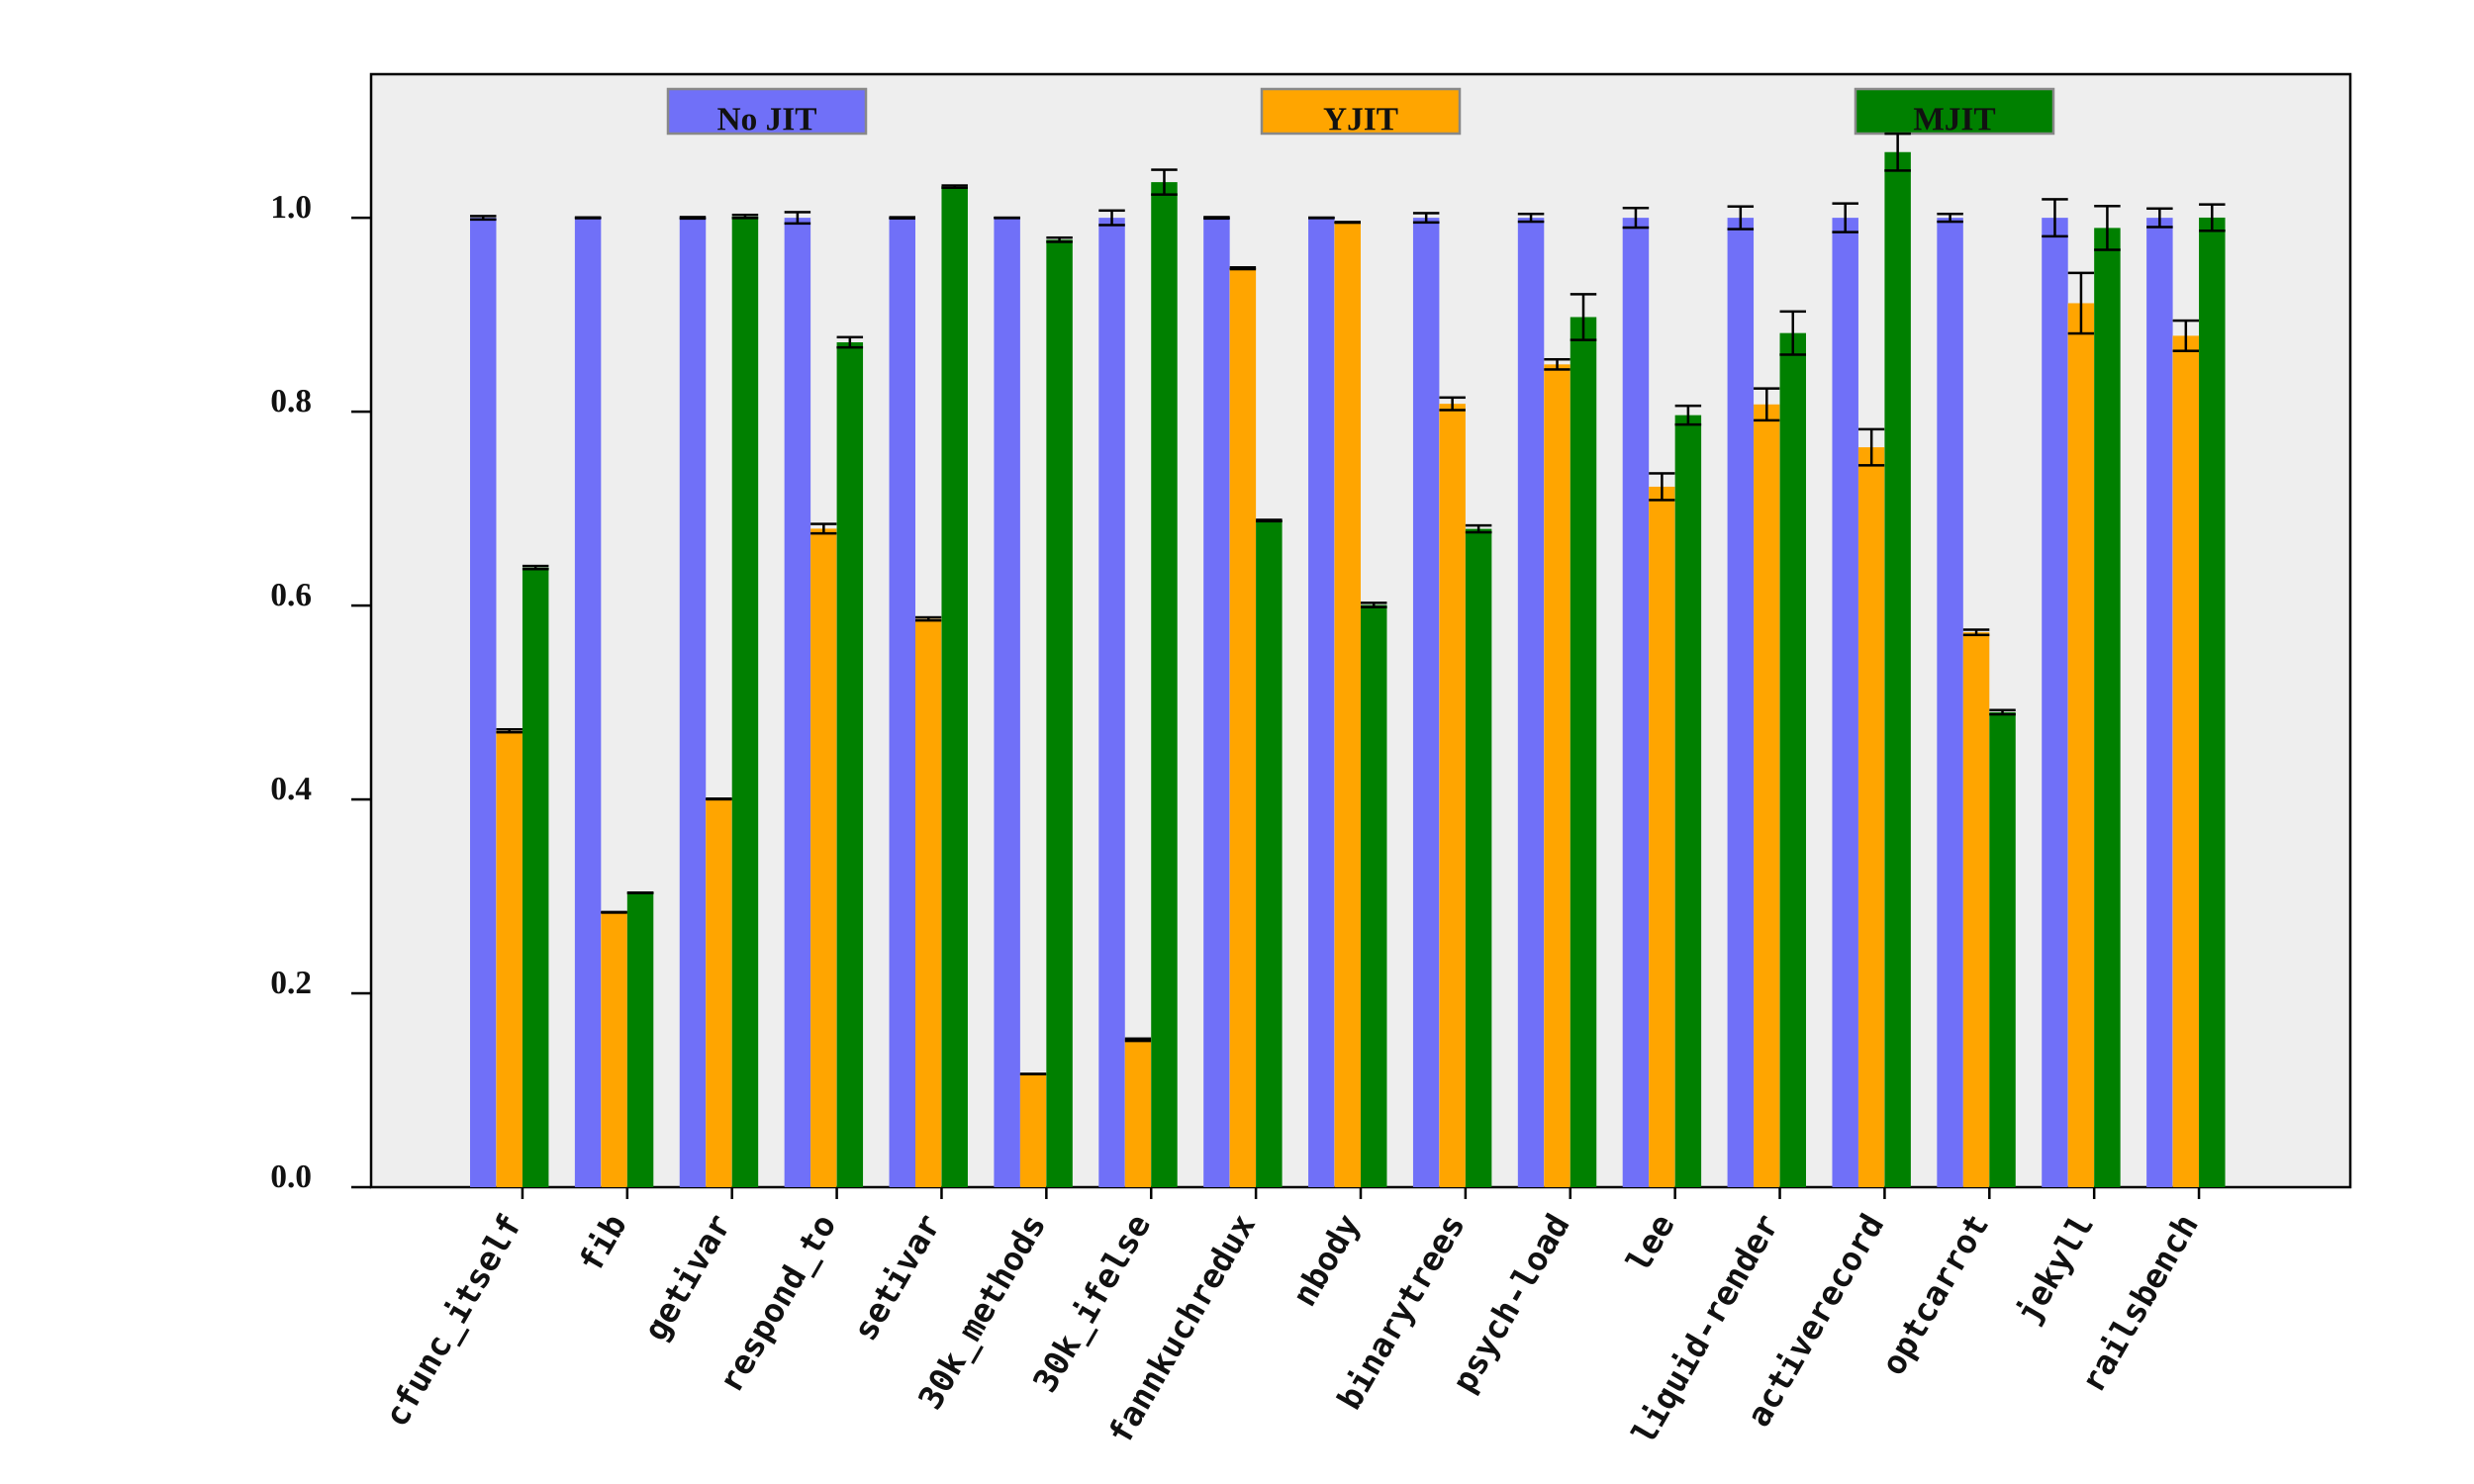
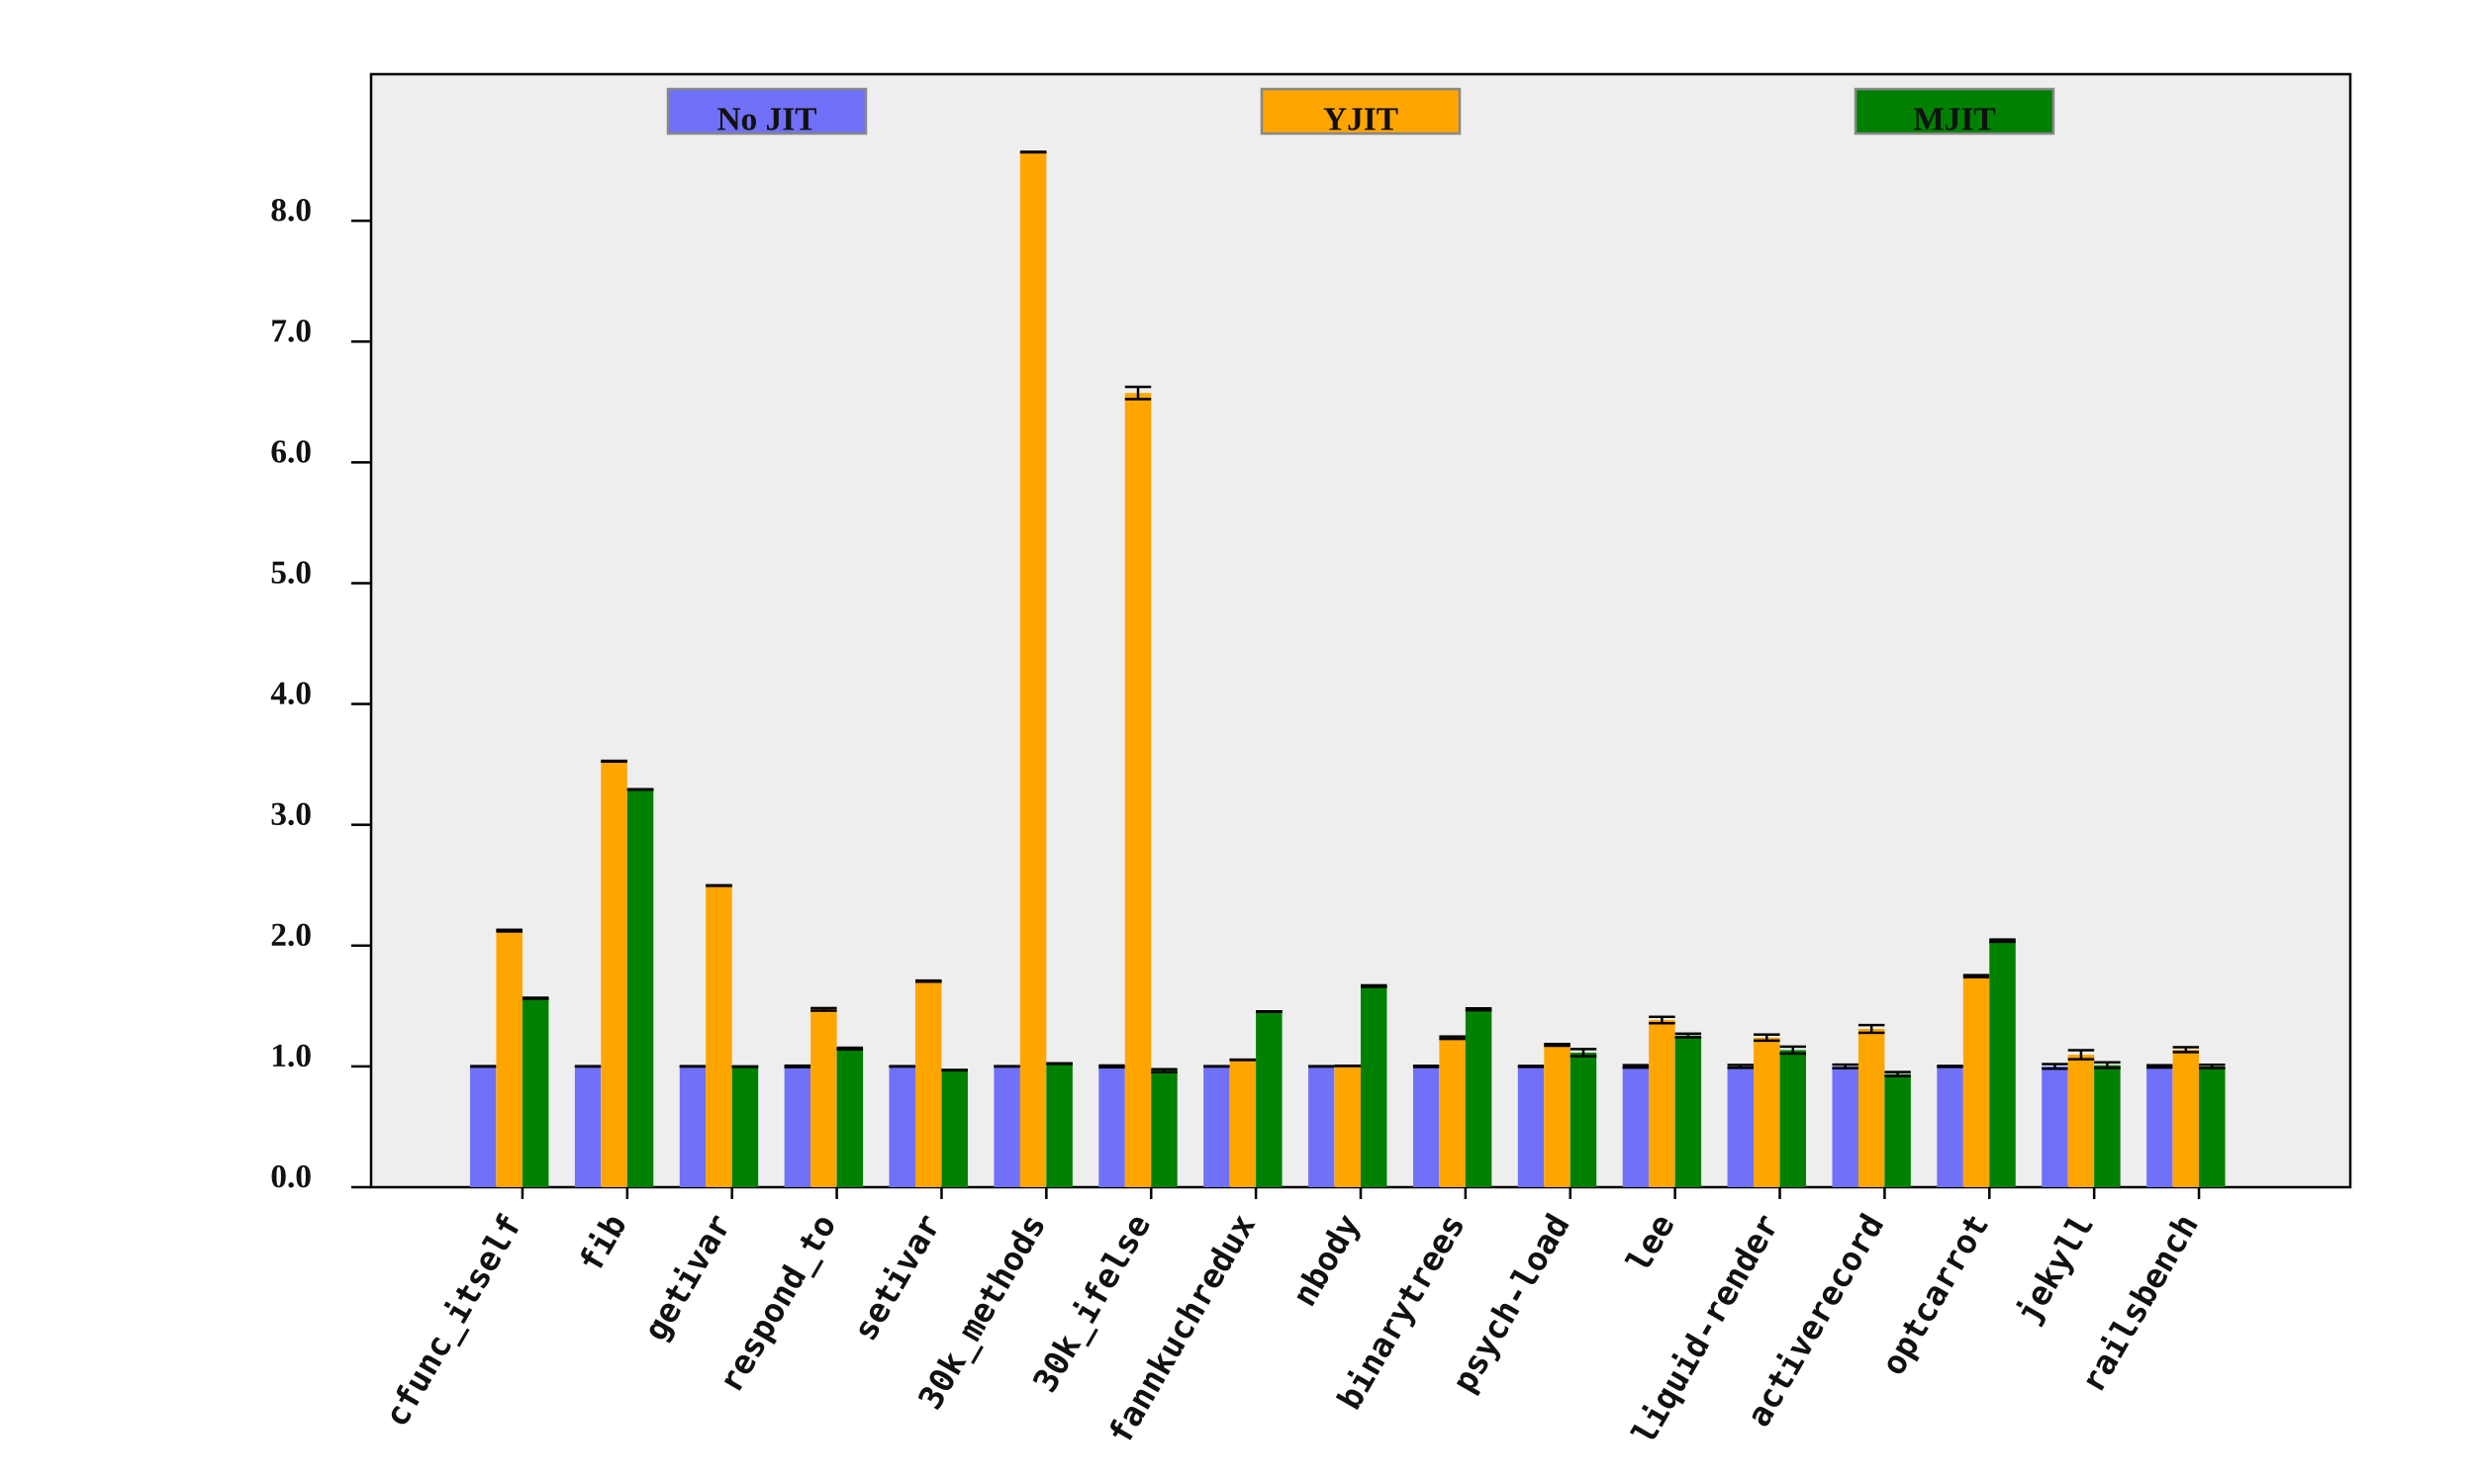
<svg xmlns="http://www.w3.org/2000/svg" viewBox="0 0 1000 600" width="100%" height="100%">
  <rect x="150.0" y="30.0" width="800" height="450.0" stroke="#000" fill="#EEE" />
  <line x1="142.0" y1="480.0" x2="150.0" y2="480.0" stroke="#000" />
  <text x="126.0" y="480.0" text-anchor="end" font-weight="bold" font-size="small" fill="#111">
0.0
</text>
-   <line x1="142.0" y1="401.611" x2="150.0" y2="401.611" stroke="#000" />
-   <text x="126.0" y="401.611" text-anchor="end" font-weight="bold" font-size="small" fill="#111">
- 0.2
- </text>
-   <line x1="142.0" y1="323.222" x2="150.0" y2="323.222" stroke="#000" />
-   <text x="126.0" y="323.222" text-anchor="end" font-weight="bold" font-size="small" fill="#111">
- 0.4
- </text>
-   <line x1="142.0" y1="244.833" x2="150.0" y2="244.833" stroke="#000" />
-   <text x="126.0" y="244.833" text-anchor="end" font-weight="bold" font-size="small" fill="#111">
- 0.6
- </text>
-   <line x1="142.0" y1="166.444" x2="150.0" y2="166.444" stroke="#000" />
-   <text x="126.0" y="166.444" text-anchor="end" font-weight="bold" font-size="small" fill="#111">
- 0.8
- </text>
-   <line x1="142.0" y1="88.055" x2="150.0" y2="88.055" stroke="#000" />
-   <text x="126.0" y="88.055" text-anchor="end" font-weight="bold" font-size="small" fill="#111">
+   <line x1="142.0" y1="431.158" x2="150.0" y2="431.158" stroke="#000" />
+   <text x="126.0" y="431.158" text-anchor="end" font-weight="bold" font-size="small" fill="#111">
1.0
+ </text>
+   <line x1="142.0" y1="382.316" x2="150.0" y2="382.316" stroke="#000" />
+   <text x="126.0" y="382.316" text-anchor="end" font-weight="bold" font-size="small" fill="#111">
+ 2.0
+ </text>
+   <line x1="142.0" y1="333.474" x2="150.0" y2="333.474" stroke="#000" />
+   <text x="126.0" y="333.474" text-anchor="end" font-weight="bold" font-size="small" fill="#111">
+ 3.0
+ </text>
+   <line x1="142.0" y1="284.632" x2="150.0" y2="284.632" stroke="#000" />
+   <text x="126.0" y="284.632" text-anchor="end" font-weight="bold" font-size="small" fill="#111">
+ 4.0
+ </text>
+   <line x1="142.0" y1="235.79" x2="150.0" y2="235.79" stroke="#000" />
+   <text x="126.0" y="235.79" text-anchor="end" font-weight="bold" font-size="small" fill="#111">
+ 5.0
+ </text>
+   <line x1="142.0" y1="186.948" x2="150.0" y2="186.948" stroke="#000" />
+   <text x="126.0" y="186.948" text-anchor="end" font-weight="bold" font-size="small" fill="#111">
+ 6.0
+ </text>
+   <line x1="142.0" y1="138.106" x2="150.0" y2="138.106" stroke="#000" />
+   <text x="126.0" y="138.106" text-anchor="end" font-weight="bold" font-size="small" fill="#111">
+ 7.0
+ </text>
+   <line x1="142.0" y1="89.264" x2="150.0" y2="89.264" stroke="#000" />
+   <text x="126.0" y="89.264" text-anchor="end" font-weight="bold" font-size="small" fill="#111">
+ 8.0
</text>
  <rect x="270.0" y="36" width="80.0" height="18.0" fill="#7070f8" stroke="#888" />
  <text x="310.0" y="52.5" font-size="small" text-anchor="middle" font-weight="bold" fill="#111">
No JIT
</text>
  <rect x="510.0" y="36" width="80.0" height="18.0" fill="orange" stroke="#888" />
  <text x="550.0" y="52.5" font-size="small" text-anchor="middle" font-weight="bold" fill="#111">
YJIT
</text>
  <rect x="750.0" y="36" width="80.0" height="18.0" fill="green" stroke="#888" />
  <text x="790.0" y="52.5" font-size="small" text-anchor="middle" font-weight="bold" fill="#111">
MJIT
</text>
-   <rect x="190.0" y="88.055" width="10.588" height="391.945" fill="#7070f8" />
-   <line x1="190.0" y1="87.365" x2="200.588" y2="87.365" stroke="#000" />
-   <line x1="190.0" y1="88.746" x2="200.588" y2="88.746" stroke="#000" />
-   <line x1="195.294" y1="87.365" x2="195.294" y2="88.746" stroke="#000" />
-   <rect x="200.588" y="295.482" width="10.588" height="184.518" fill="orange" />
-   <line x1="200.588" y1="294.892" x2="211.176" y2="294.892" stroke="#000" />
-   <line x1="200.588" y1="296.072" x2="211.176" y2="296.072" stroke="#000" />
-   <line x1="205.882" y1="294.892" x2="205.882" y2="296.072" stroke="#000" />
-   <rect x="211.176" y="229.459" width="10.588" height="250.541" fill="green" />
-   <line x1="211.176" y1="228.833" x2="221.765" y2="228.833" stroke="#000" />
-   <line x1="211.176" y1="230.085" x2="221.765" y2="230.085" stroke="#000" />
-   <line x1="216.471" y1="228.833" x2="216.471" y2="230.085" stroke="#000" />
+   <rect x="190.0" y="431.158" width="10.588" height="48.842" fill="#7070f8" />
+   <line x1="190.0" y1="431.072" x2="200.588" y2="431.072" stroke="#000" />
+   <line x1="190.0" y1="431.244" x2="200.588" y2="431.244" stroke="#000" />
+   <line x1="195.294" y1="431.072" x2="195.294" y2="431.244" stroke="#000" />
+   <rect x="200.588" y="376.252" width="10.588" height="103.748" fill="orange" />
+   <line x1="200.588" y1="375.92" x2="211.176" y2="375.92" stroke="#000" />
+   <line x1="200.588" y1="376.584" x2="211.176" y2="376.584" stroke="#000" />
+   <line x1="205.882" y1="375.92" x2="205.882" y2="376.584" stroke="#000" />
+   <rect x="211.176" y="403.592" width="10.588" height="76.408" fill="green" />
+   <line x1="211.176" y1="403.401" x2="221.765" y2="403.401" stroke="#000" />
+   <line x1="211.176" y1="403.783" x2="221.765" y2="403.783" stroke="#000" />
+   <line x1="216.471" y1="403.401" x2="216.471" y2="403.783" stroke="#000" />
  <line x1="211.176" y1="480.0" x2="211.176" y2="484.8" stroke="#000" />
  <text x="211.176" y="494.4" fill="#111" font-size="small" font-family="monospace" font-weight="bold" text-anchor="end" transform="rotate(-60, 211.1765, 494.4)">
cfunc_itself
</text>
-   <rect x="232.353" y="88.055" width="10.588" height="391.945" fill="#7070f8" />
-   <line x1="232.353" y1="87.913" x2="242.941" y2="87.913" stroke="#000" />
-   <line x1="232.353" y1="88.198" x2="242.941" y2="88.198" stroke="#000" />
-   <line x1="237.647" y1="87.913" x2="237.647" y2="88.198" stroke="#000" />
-   <rect x="242.941" y="368.854" width="10.588" height="111.146" fill="orange" />
-   <line x1="242.941" y1="368.757" x2="253.529" y2="368.757" stroke="#000" />
-   <line x1="242.941" y1="368.952" x2="253.529" y2="368.952" stroke="#000" />
-   <line x1="248.235" y1="368.757" x2="248.235" y2="368.952" stroke="#000" />
-   <rect x="253.529" y="360.958" width="10.588" height="119.042" fill="green" />
-   <line x1="253.529" y1="360.895" x2="264.118" y2="360.895" stroke="#000" />
-   <line x1="253.529" y1="361.021" x2="264.118" y2="361.021" stroke="#000" />
-   <line x1="258.824" y1="360.895" x2="258.824" y2="361.021" stroke="#000" />
+   <rect x="232.353" y="431.158" width="10.588" height="48.842" fill="#7070f8" />
+   <line x1="232.353" y1="431.14" x2="242.941" y2="431.14" stroke="#000" />
+   <line x1="232.353" y1="431.176" x2="242.941" y2="431.176" stroke="#000" />
+   <line x1="237.647" y1="431.14" x2="237.647" y2="431.176" stroke="#000" />
+   <rect x="242.941" y="307.763" width="10.588" height="172.237" fill="orange" />
+   <line x1="242.941" y1="307.612" x2="253.529" y2="307.612" stroke="#000" />
+   <line x1="242.941" y1="307.914" x2="253.529" y2="307.914" stroke="#000" />
+   <line x1="248.235" y1="307.612" x2="248.235" y2="307.914" stroke="#000" />
+   <rect x="253.529" y="319.188" width="10.588" height="160.812" fill="green" />
+   <line x1="253.529" y1="319.104" x2="264.118" y2="319.104" stroke="#000" />
+   <line x1="253.529" y1="319.273" x2="264.118" y2="319.273" stroke="#000" />
+   <line x1="258.824" y1="319.104" x2="258.824" y2="319.273" stroke="#000" />
  <line x1="253.529" y1="480.0" x2="253.529" y2="484.8" stroke="#000" />
  <text x="253.529" y="494.4" fill="#111" font-size="small" font-family="monospace" font-weight="bold" text-anchor="end" transform="rotate(-60, 253.5294, 494.4)">
fib
</text>
-   <rect x="274.706" y="88.055" width="10.588" height="391.945" fill="#7070f8" />
-   <line x1="274.706" y1="87.77" x2="285.294" y2="87.77" stroke="#000" />
-   <line x1="274.706" y1="88.34" x2="285.294" y2="88.34" stroke="#000" />
-   <line x1="280.0" y1="87.77" x2="280.0" y2="88.34" stroke="#000" />
-   <rect x="285.294" y="323.038" width="10.588" height="156.962" fill="orange" />
-   <line x1="285.294" y1="322.907" x2="295.882" y2="322.907" stroke="#000" />
-   <line x1="285.294" y1="323.169" x2="295.882" y2="323.169" stroke="#000" />
-   <line x1="290.588" y1="322.907" x2="290.588" y2="323.169" stroke="#000" />
-   <rect x="295.882" y="87.513" width="10.588" height="392.487" fill="green" />
-   <line x1="295.882" y1="86.89" x2="306.471" y2="86.89" stroke="#000" />
-   <line x1="295.882" y1="88.135" x2="306.471" y2="88.135" stroke="#000" />
-   <line x1="301.176" y1="86.89" x2="301.176" y2="88.135" stroke="#000" />
+   <rect x="274.706" y="431.158" width="10.588" height="48.842" fill="#7070f8" />
+   <line x1="274.706" y1="431.122" x2="285.294" y2="431.122" stroke="#000" />
+   <line x1="274.706" y1="431.194" x2="285.294" y2="431.194" stroke="#000" />
+   <line x1="280.0" y1="431.122" x2="280.0" y2="431.194" stroke="#000" />
+   <rect x="285.294" y="358.038" width="10.588" height="121.962" fill="orange" />
+   <line x1="285.294" y1="357.937" x2="295.882" y2="357.937" stroke="#000" />
+   <line x1="285.294" y1="358.14" x2="295.882" y2="358.14" stroke="#000" />
+   <line x1="290.588" y1="357.937" x2="290.588" y2="358.14" stroke="#000" />
+   <rect x="295.882" y="431.226" width="10.588" height="48.774" fill="green" />
+   <line x1="295.882" y1="431.148" x2="306.471" y2="431.148" stroke="#000" />
+   <line x1="295.882" y1="431.303" x2="306.471" y2="431.303" stroke="#000" />
+   <line x1="301.176" y1="431.148" x2="301.176" y2="431.303" stroke="#000" />
  <line x1="295.882" y1="480.0" x2="295.882" y2="484.8" stroke="#000" />
  <text x="295.882" y="494.4" fill="#111" font-size="small" font-family="monospace" font-weight="bold" text-anchor="end" transform="rotate(-60, 295.8824, 494.4)">
getivar
</text>
-   <rect x="317.059" y="88.055" width="10.588" height="391.945" fill="#7070f8" />
-   <line x1="317.059" y1="85.772" x2="327.647" y2="85.772" stroke="#000" />
-   <line x1="317.059" y1="90.339" x2="327.647" y2="90.339" stroke="#000" />
-   <line x1="322.353" y1="85.772" x2="322.353" y2="90.339" stroke="#000" />
-   <rect x="327.647" y="213.745" width="10.588" height="266.255" fill="orange" />
-   <line x1="327.647" y1="211.83" x2="338.235" y2="211.83" stroke="#000" />
-   <line x1="327.647" y1="215.66" x2="338.235" y2="215.66" stroke="#000" />
-   <line x1="332.941" y1="211.83" x2="332.941" y2="215.66" stroke="#000" />
-   <rect x="338.235" y="138.397" width="10.588" height="341.603" fill="green" />
-   <line x1="338.235" y1="136.325" x2="348.824" y2="136.325" stroke="#000" />
-   <line x1="338.235" y1="140.469" x2="348.824" y2="140.469" stroke="#000" />
-   <line x1="343.529" y1="136.325" x2="343.529" y2="140.469" stroke="#000" />
+   <rect x="317.059" y="431.158" width="10.588" height="48.842" fill="#7070f8" />
+   <line x1="317.059" y1="430.873" x2="327.647" y2="430.873" stroke="#000" />
+   <line x1="317.059" y1="431.443" x2="327.647" y2="431.443" stroke="#000" />
+   <line x1="322.353" y1="430.873" x2="322.353" y2="431.443" stroke="#000" />
+   <rect x="327.647" y="408.101" width="10.588" height="71.899" fill="orange" />
+   <line x1="327.647" y1="407.584" x2="338.235" y2="407.584" stroke="#000" />
+   <line x1="327.647" y1="408.619" x2="338.235" y2="408.619" stroke="#000" />
+   <line x1="332.941" y1="407.584" x2="332.941" y2="408.619" stroke="#000" />
+   <rect x="338.235" y="423.96" width="10.588" height="56.04" fill="green" />
+   <line x1="338.235" y1="423.62" x2="348.824" y2="423.62" stroke="#000" />
+   <line x1="338.235" y1="424.3" x2="348.824" y2="424.3" stroke="#000" />
+   <line x1="343.529" y1="423.62" x2="343.529" y2="424.3" stroke="#000" />
  <line x1="338.235" y1="480.0" x2="338.235" y2="484.8" stroke="#000" />
  <text x="338.235" y="494.4" fill="#111" font-size="small" font-family="monospace" font-weight="bold" text-anchor="end" transform="rotate(-60, 338.2353, 494.4)">
respond_to
</text>
-   <rect x="359.412" y="88.055" width="10.588" height="391.945" fill="#7070f8" />
-   <line x1="359.412" y1="87.837" x2="370" y2="87.837" stroke="#000" />
-   <line x1="359.412" y1="88.273" x2="370" y2="88.273" stroke="#000" />
-   <line x1="364.706" y1="87.837" x2="364.706" y2="88.273" stroke="#000" />
-   <rect x="370" y="250.232" width="10.588" height="229.768" fill="orange" />
-   <line x1="370" y1="249.612" x2="380.588" y2="249.612" stroke="#000" />
-   <line x1="370" y1="250.852" x2="380.588" y2="250.852" stroke="#000" />
-   <line x1="375.294" y1="249.612" x2="375.294" y2="250.852" stroke="#000" />
-   <rect x="380.588" y="75.451" width="10.588" height="404.549" fill="green" />
-   <line x1="380.588" y1="75.014" x2="391.176" y2="75.014" stroke="#000" />
-   <line x1="380.588" y1="75.888" x2="391.176" y2="75.888" stroke="#000" />
-   <line x1="385.882" y1="75.014" x2="385.882" y2="75.888" stroke="#000" />
+   <rect x="359.412" y="431.158" width="10.588" height="48.842" fill="#7070f8" />
+   <line x1="359.412" y1="431.131" x2="370" y2="431.131" stroke="#000" />
+   <line x1="359.412" y1="431.185" x2="370" y2="431.185" stroke="#000" />
+   <line x1="364.706" y1="431.131" x2="364.706" y2="431.185" stroke="#000" />
+   <rect x="370" y="396.684" width="10.588" height="83.316" fill="orange" />
+   <line x1="370" y1="396.459" x2="380.588" y2="396.459" stroke="#000" />
+   <line x1="370" y1="396.909" x2="380.588" y2="396.909" stroke="#000" />
+   <line x1="375.294" y1="396.459" x2="375.294" y2="396.909" stroke="#000" />
+   <rect x="380.588" y="432.68" width="10.588" height="47.32" fill="green" />
+   <line x1="380.588" y1="432.629" x2="391.176" y2="432.629" stroke="#000" />
+   <line x1="380.588" y1="432.731" x2="391.176" y2="432.731" stroke="#000" />
+   <line x1="385.882" y1="432.629" x2="385.882" y2="432.731" stroke="#000" />
  <line x1="380.588" y1="480.0" x2="380.588" y2="484.8" stroke="#000" />
  <text x="380.588" y="494.4" fill="#111" font-size="small" font-family="monospace" font-weight="bold" text-anchor="end" transform="rotate(-60, 380.5882, 494.4)">
setivar
</text>
-   <rect x="401.765" y="88.055" width="10.588" height="391.945" fill="#7070f8" />
-   <line x1="401.765" y1="88.031" x2="412.353" y2="88.031" stroke="#000" />
-   <line x1="401.765" y1="88.079" x2="412.353" y2="88.079" stroke="#000" />
-   <line x1="407.059" y1="88.031" x2="407.059" y2="88.079" stroke="#000" />
-   <rect x="412.353" y="434.257" width="10.588" height="45.743" fill="orange" />
-   <line x1="412.353" y1="434.248" x2="422.941" y2="434.248" stroke="#000" />
-   <line x1="412.353" y1="434.267" x2="422.941" y2="434.267" stroke="#000" />
-   <line x1="417.647" y1="434.248" x2="417.647" y2="434.267" stroke="#000" />
-   <rect x="422.941" y="96.93" width="10.588" height="383.07" fill="green" />
-   <line x1="422.941" y1="96.083" x2="433.529" y2="96.083" stroke="#000" />
-   <line x1="422.941" y1="97.777" x2="433.529" y2="97.777" stroke="#000" />
-   <line x1="428.235" y1="96.083" x2="428.235" y2="97.777" stroke="#000" />
+   <rect x="401.765" y="431.158" width="10.588" height="48.842" fill="#7070f8" />
+   <line x1="401.765" y1="431.155" x2="412.353" y2="431.155" stroke="#000" />
+   <line x1="401.765" y1="431.161" x2="412.353" y2="431.161" stroke="#000" />
+   <line x1="407.059" y1="431.155" x2="407.059" y2="431.161" stroke="#000" />
+   <rect x="412.353" y="61.5" width="10.588" height="418.5" fill="orange" />
+   <line x1="412.353" y1="61.413" x2="422.941" y2="61.413" stroke="#000" />
+   <line x1="412.353" y1="61.587" x2="422.941" y2="61.587" stroke="#000" />
+   <line x1="417.647" y1="61.413" x2="417.647" y2="61.587" stroke="#000" />
+   <rect x="422.941" y="430.026" width="10.588" height="49.974" fill="green" />
+   <line x1="422.941" y1="429.916" x2="433.529" y2="429.916" stroke="#000" />
+   <line x1="422.941" y1="430.137" x2="433.529" y2="430.137" stroke="#000" />
+   <line x1="428.235" y1="429.916" x2="428.235" y2="430.137" stroke="#000" />
  <line x1="422.941" y1="480.0" x2="422.941" y2="484.8" stroke="#000" />
  <text x="422.941" y="494.4" fill="#111" font-size="small" font-family="monospace" font-weight="bold" text-anchor="end" transform="rotate(-60, 422.9412, 494.4)">
30k_methods
</text>
-   <rect x="444.118" y="88.055" width="10.588" height="391.945" fill="#7070f8" />
-   <line x1="444.118" y1="85.118" x2="454.706" y2="85.118" stroke="#000" />
-   <line x1="444.118" y1="90.993" x2="454.706" y2="90.993" stroke="#000" />
-   <line x1="449.412" y1="85.118" x2="449.412" y2="90.993" stroke="#000" />
-   <rect x="454.706" y="420.382" width="10.588" height="59.618" fill="orange" />
-   <line x1="454.706" y1="419.922" x2="465.294" y2="419.922" stroke="#000" />
-   <line x1="454.706" y1="420.842" x2="465.294" y2="420.842" stroke="#000" />
-   <line x1="460" y1="419.922" x2="460" y2="420.842" stroke="#000" />
-   <rect x="465.294" y="73.645" width="10.588" height="406.355" fill="green" />
-   <line x1="465.294" y1="68.631" x2="475.882" y2="68.631" stroke="#000" />
-   <line x1="465.294" y1="78.66" x2="475.882" y2="78.66" stroke="#000" />
-   <line x1="470.588" y1="68.631" x2="470.588" y2="78.66" stroke="#000" />
+   <rect x="444.118" y="431.158" width="10.588" height="48.842" fill="#7070f8" />
+   <line x1="444.118" y1="430.792" x2="454.706" y2="430.792" stroke="#000" />
+   <line x1="444.118" y1="431.524" x2="454.706" y2="431.524" stroke="#000" />
+   <line x1="449.412" y1="430.792" x2="449.412" y2="431.524" stroke="#000" />
+   <rect x="454.706" y="158.899" width="10.588" height="321.101" fill="orange" />
+   <line x1="454.706" y1="156.423" x2="465.294" y2="156.423" stroke="#000" />
+   <line x1="454.706" y1="161.375" x2="465.294" y2="161.375" stroke="#000" />
+   <line x1="460" y1="156.423" x2="460" y2="161.375" stroke="#000" />
+   <rect x="465.294" y="432.89" width="10.588" height="47.11" fill="green" />
+   <line x1="465.294" y1="432.309" x2="475.882" y2="432.309" stroke="#000" />
+   <line x1="465.294" y1="433.471" x2="475.882" y2="433.471" stroke="#000" />
+   <line x1="470.588" y1="432.309" x2="470.588" y2="433.471" stroke="#000" />
  <line x1="465.294" y1="480.0" x2="465.294" y2="484.8" stroke="#000" />
  <text x="465.294" y="494.4" fill="#111" font-size="small" font-family="monospace" font-weight="bold" text-anchor="end" transform="rotate(-60, 465.2941, 494.4)">
30k_ifelse
</text>
-   <rect x="486.471" y="88.055" width="10.588" height="391.945" fill="#7070f8" />
-   <line x1="486.471" y1="87.785" x2="497.059" y2="87.785" stroke="#000" />
-   <line x1="486.471" y1="88.325" x2="497.059" y2="88.325" stroke="#000" />
-   <line x1="491.765" y1="87.785" x2="491.765" y2="88.325" stroke="#000" />
-   <rect x="497.059" y="108.468" width="10.588" height="371.532" fill="orange" />
-   <line x1="497.059" y1="108.118" x2="507.647" y2="108.118" stroke="#000" />
-   <line x1="497.059" y1="108.817" x2="507.647" y2="108.817" stroke="#000" />
-   <line x1="502.353" y1="108.118" x2="502.353" y2="108.817" stroke="#000" />
-   <rect x="507.647" y="210.455" width="10.588" height="269.545" fill="green" />
-   <line x1="507.647" y1="210.18" x2="518.235" y2="210.18" stroke="#000" />
-   <line x1="507.647" y1="210.73" x2="518.235" y2="210.73" stroke="#000" />
-   <line x1="512.941" y1="210.18" x2="512.941" y2="210.73" stroke="#000" />
+   <rect x="486.471" y="431.158" width="10.588" height="48.842" fill="#7070f8" />
+   <line x1="486.471" y1="431.124" x2="497.059" y2="431.124" stroke="#000" />
+   <line x1="486.471" y1="431.192" x2="497.059" y2="431.192" stroke="#000" />
+   <line x1="491.765" y1="431.124" x2="491.765" y2="431.192" stroke="#000" />
+   <rect x="497.059" y="428.475" width="10.588" height="51.525" fill="orange" />
+   <line x1="497.059" y1="428.426" x2="507.647" y2="428.426" stroke="#000" />
+   <line x1="497.059" y1="428.523" x2="507.647" y2="428.523" stroke="#000" />
+   <line x1="502.353" y1="428.426" x2="502.353" y2="428.523" stroke="#000" />
+   <rect x="507.647" y="408.979" width="10.588" height="71.021" fill="green" />
+   <line x1="507.647" y1="408.906" x2="518.235" y2="408.906" stroke="#000" />
+   <line x1="507.647" y1="409.052" x2="518.235" y2="409.052" stroke="#000" />
+   <line x1="512.941" y1="408.906" x2="512.941" y2="409.052" stroke="#000" />
  <line x1="507.647" y1="480.0" x2="507.647" y2="484.8" stroke="#000" />
  <text x="507.647" y="494.4" fill="#111" font-size="small" font-family="monospace" font-weight="bold" text-anchor="end" transform="rotate(-60, 507.6471, 494.4)">
fannkuchredux
</text>
-   <rect x="528.824" y="88.055" width="10.588" height="391.945" fill="#7070f8" />
-   <line x1="528.824" y1="87.987" x2="539.412" y2="87.987" stroke="#000" />
-   <line x1="528.824" y1="88.124" x2="539.412" y2="88.124" stroke="#000" />
-   <line x1="534.118" y1="87.987" x2="534.118" y2="88.124" stroke="#000" />
-   <rect x="539.412" y="89.897" width="10.588" height="390.103" fill="orange" />
-   <line x1="539.412" y1="89.769" x2="550.0" y2="89.769" stroke="#000" />
-   <line x1="539.412" y1="90.026" x2="550.0" y2="90.026" stroke="#000" />
-   <line x1="544.706" y1="89.769" x2="544.706" y2="90.026" stroke="#000" />
-   <rect x="550" y="244.593" width="10.588" height="235.407" fill="green" />
-   <line x1="550" y1="243.737" x2="560.588" y2="243.737" stroke="#000" />
-   <line x1="550" y1="245.449" x2="560.588" y2="245.449" stroke="#000" />
-   <line x1="555.294" y1="243.737" x2="555.294" y2="245.449" stroke="#000" />
+   <rect x="528.824" y="431.158" width="10.588" height="48.842" fill="#7070f8" />
+   <line x1="528.824" y1="431.149" x2="539.412" y2="431.149" stroke="#000" />
+   <line x1="528.824" y1="431.167" x2="539.412" y2="431.167" stroke="#000" />
+   <line x1="534.118" y1="431.149" x2="534.118" y2="431.167" stroke="#000" />
+   <rect x="539.412" y="430.927" width="10.588" height="49.073" fill="orange" />
+   <line x1="539.412" y1="430.911" x2="550.0" y2="430.911" stroke="#000" />
+   <line x1="539.412" y1="430.944" x2="550.0" y2="430.944" stroke="#000" />
+   <line x1="544.706" y1="430.911" x2="544.706" y2="430.944" stroke="#000" />
+   <rect x="550" y="398.68" width="10.588" height="81.32" fill="green" />
+   <line x1="550" y1="398.384" x2="560.588" y2="398.384" stroke="#000" />
+   <line x1="550" y1="398.975" x2="560.588" y2="398.975" stroke="#000" />
+   <line x1="555.294" y1="398.384" x2="555.294" y2="398.975" stroke="#000" />
  <line x1="550" y1="480.0" x2="550" y2="484.8" stroke="#000" />
  <text x="550" y="494.4" fill="#111" font-size="small" font-family="monospace" font-weight="bold" text-anchor="end" transform="rotate(-60, 550, 494.4)">
nbody
</text>
-   <rect x="571.176" y="88.055" width="10.588" height="391.945" fill="#7070f8" />
-   <line x1="571.176" y1="86.174" x2="581.765" y2="86.174" stroke="#000" />
-   <line x1="571.176" y1="89.936" x2="581.765" y2="89.936" stroke="#000" />
-   <line x1="576.471" y1="86.174" x2="576.471" y2="89.936" stroke="#000" />
-   <rect x="581.765" y="163.26" width="10.588" height="316.74" fill="orange" />
-   <line x1="581.765" y1="160.722" x2="592.353" y2="160.722" stroke="#000" />
-   <line x1="581.765" y1="165.798" x2="592.353" y2="165.798" stroke="#000" />
-   <line x1="587.059" y1="160.722" x2="587.059" y2="165.798" stroke="#000" />
-   <rect x="592.353" y="213.831" width="10.588" height="266.169" fill="green" />
-   <line x1="592.353" y1="212.442" x2="602.941" y2="212.442" stroke="#000" />
-   <line x1="592.353" y1="215.219" x2="602.941" y2="215.219" stroke="#000" />
-   <line x1="597.647" y1="212.442" x2="597.647" y2="215.219" stroke="#000" />
+   <rect x="571.176" y="431.158" width="10.588" height="48.842" fill="#7070f8" />
+   <line x1="571.176" y1="430.924" x2="581.765" y2="430.924" stroke="#000" />
+   <line x1="571.176" y1="431.392" x2="581.765" y2="431.392" stroke="#000" />
+   <line x1="576.471" y1="430.924" x2="576.471" y2="431.392" stroke="#000" />
+   <rect x="581.765" y="419.561" width="10.588" height="60.439" fill="orange" />
+   <line x1="581.765" y1="419.077" x2="592.353" y2="419.077" stroke="#000" />
+   <line x1="581.765" y1="420.045" x2="592.353" y2="420.045" stroke="#000" />
+   <line x1="587.059" y1="419.077" x2="587.059" y2="420.045" stroke="#000" />
+   <rect x="592.353" y="408.078" width="10.588" height="71.922" fill="green" />
+   <line x1="592.353" y1="407.703" x2="602.941" y2="407.703" stroke="#000" />
+   <line x1="592.353" y1="408.453" x2="602.941" y2="408.453" stroke="#000" />
+   <line x1="597.647" y1="407.703" x2="597.647" y2="408.453" stroke="#000" />
  <line x1="592.353" y1="480.0" x2="592.353" y2="484.8" stroke="#000" />
  <text x="592.353" y="494.4" fill="#111" font-size="small" font-family="monospace" font-weight="bold" text-anchor="end" transform="rotate(-60, 592.3529, 494.4)">
binarytrees
</text>
-   <rect x="613.529" y="88.055" width="10.588" height="391.945" fill="#7070f8" />
-   <line x1="613.529" y1="86.485" x2="624.118" y2="86.485" stroke="#000" />
-   <line x1="613.529" y1="89.625" x2="624.118" y2="89.625" stroke="#000" />
-   <line x1="618.824" y1="86.485" x2="618.824" y2="89.625" stroke="#000" />
-   <rect x="624.118" y="147.334" width="10.588" height="332.666" fill="orange" />
-   <line x1="624.118" y1="145.29" x2="634.706" y2="145.29" stroke="#000" />
-   <line x1="624.118" y1="149.377" x2="634.706" y2="149.377" stroke="#000" />
-   <line x1="629.412" y1="145.29" x2="629.412" y2="149.377" stroke="#000" />
-   <rect x="634.706" y="128.201" width="10.588" height="351.799" fill="green" />
-   <line x1="634.706" y1="118.954" x2="645.294" y2="118.954" stroke="#000" />
-   <line x1="634.706" y1="137.447" x2="645.294" y2="137.447" stroke="#000" />
-   <line x1="640" y1="118.954" x2="640" y2="137.447" stroke="#000" />
+   <rect x="613.529" y="431.158" width="10.588" height="48.842" fill="#7070f8" />
+   <line x1="613.529" y1="430.962" x2="624.118" y2="430.962" stroke="#000" />
+   <line x1="613.529" y1="431.354" x2="624.118" y2="431.354" stroke="#000" />
+   <line x1="618.824" y1="430.962" x2="618.824" y2="431.354" stroke="#000" />
+   <rect x="624.118" y="422.455" width="10.588" height="57.545" fill="orange" />
+   <line x1="624.118" y1="422.101" x2="634.706" y2="422.101" stroke="#000" />
+   <line x1="624.118" y1="422.808" x2="634.706" y2="422.808" stroke="#000" />
+   <line x1="629.412" y1="422.101" x2="629.412" y2="422.808" stroke="#000" />
+   <rect x="634.706" y="425.584" width="10.588" height="54.416" fill="green" />
+   <line x1="634.706" y1="424.154" x2="645.294" y2="424.154" stroke="#000" />
+   <line x1="634.706" y1="427.015" x2="645.294" y2="427.015" stroke="#000" />
+   <line x1="640" y1="424.154" x2="640" y2="427.015" stroke="#000" />
  <line x1="634.706" y1="480.0" x2="634.706" y2="484.8" stroke="#000" />
  <text x="634.706" y="494.4" fill="#111" font-size="small" font-family="monospace" font-weight="bold" text-anchor="end" transform="rotate(-60, 634.7059, 494.4)">
psych-load
</text>
-   <rect x="655.882" y="88.055" width="10.588" height="391.945" fill="#7070f8" />
-   <line x1="655.882" y1="84.089" x2="666.471" y2="84.089" stroke="#000" />
-   <line x1="655.882" y1="92.022" x2="666.471" y2="92.022" stroke="#000" />
-   <line x1="661.176" y1="84.089" x2="661.176" y2="92.022" stroke="#000" />
-   <rect x="666.471" y="196.779" width="10.588" height="283.221" fill="orange" />
-   <line x1="666.471" y1="191.381" x2="677.059" y2="191.381" stroke="#000" />
-   <line x1="666.471" y1="202.177" x2="677.059" y2="202.177" stroke="#000" />
-   <line x1="671.765" y1="191.381" x2="671.765" y2="202.177" stroke="#000" />
-   <rect x="677.059" y="167.859" width="10.588" height="312.141" fill="green" />
-   <line x1="677.059" y1="164.066" x2="687.647" y2="164.066" stroke="#000" />
-   <line x1="677.059" y1="171.653" x2="687.647" y2="171.653" stroke="#000" />
-   <line x1="682.353" y1="164.066" x2="682.353" y2="171.653" stroke="#000" />
+   <rect x="655.882" y="431.158" width="10.588" height="48.842" fill="#7070f8" />
+   <line x1="655.882" y1="430.664" x2="666.471" y2="430.664" stroke="#000" />
+   <line x1="655.882" y1="431.652" x2="666.471" y2="431.652" stroke="#000" />
+   <line x1="661.176" y1="430.664" x2="661.176" y2="431.652" stroke="#000" />
+   <rect x="666.471" y="412.408" width="10.588" height="67.592" fill="orange" />
+   <line x1="666.471" y1="411.12" x2="677.059" y2="411.12" stroke="#000" />
+   <line x1="666.471" y1="413.697" x2="677.059" y2="413.697" stroke="#000" />
+   <line x1="671.765" y1="411.12" x2="671.765" y2="413.697" stroke="#000" />
+   <rect x="677.059" y="418.671" width="10.588" height="61.329" fill="green" />
+   <line x1="677.059" y1="417.925" x2="687.647" y2="417.925" stroke="#000" />
+   <line x1="677.059" y1="419.416" x2="687.647" y2="419.416" stroke="#000" />
+   <line x1="682.353" y1="417.925" x2="682.353" y2="419.416" stroke="#000" />
  <line x1="677.059" y1="480.0" x2="677.059" y2="484.8" stroke="#000" />
  <text x="677.059" y="494.4" fill="#111" font-size="small" font-family="monospace" font-weight="bold" text-anchor="end" transform="rotate(-60, 677.0588, 494.4)">
lee
</text>
-   <rect x="698.235" y="88.055" width="10.588" height="391.945" fill="#7070f8" />
-   <line x1="698.235" y1="83.48" x2="708.824" y2="83.48" stroke="#000" />
-   <line x1="698.235" y1="92.631" x2="708.824" y2="92.631" stroke="#000" />
-   <line x1="703.529" y1="83.48" x2="703.529" y2="92.631" stroke="#000" />
-   <rect x="708.824" y="163.506" width="10.588" height="316.494" fill="orange" />
-   <line x1="708.824" y1="157.063" x2="719.412" y2="157.063" stroke="#000" />
-   <line x1="708.824" y1="169.948" x2="719.412" y2="169.948" stroke="#000" />
-   <line x1="714.118" y1="157.063" x2="714.118" y2="169.948" stroke="#000" />
-   <rect x="719.412" y="134.662" width="10.588" height="345.338" fill="green" />
-   <line x1="719.412" y1="125.936" x2="730.0" y2="125.936" stroke="#000" />
-   <line x1="719.412" y1="143.389" x2="730.0" y2="143.389" stroke="#000" />
-   <line x1="724.706" y1="125.936" x2="724.706" y2="143.389" stroke="#000" />
+   <rect x="698.235" y="431.158" width="10.588" height="48.842" fill="#7070f8" />
+   <line x1="698.235" y1="430.588" x2="708.824" y2="430.588" stroke="#000" />
+   <line x1="698.235" y1="431.728" x2="708.824" y2="431.728" stroke="#000" />
+   <line x1="703.529" y1="430.588" x2="703.529" y2="431.728" stroke="#000" />
+   <rect x="708.824" y="419.514" width="10.588" height="60.486" fill="orange" />
+   <line x1="708.824" y1="418.283" x2="719.412" y2="418.283" stroke="#000" />
+   <line x1="708.824" y1="420.746" x2="719.412" y2="420.746" stroke="#000" />
+   <line x1="714.118" y1="418.283" x2="714.118" y2="420.746" stroke="#000" />
+   <rect x="719.412" y="424.566" width="10.588" height="55.434" fill="green" />
+   <line x1="719.412" y1="423.165" x2="730.0" y2="423.165" stroke="#000" />
+   <line x1="719.412" y1="425.967" x2="730.0" y2="425.967" stroke="#000" />
+   <line x1="724.706" y1="423.165" x2="724.706" y2="425.967" stroke="#000" />
  <line x1="719.412" y1="480.0" x2="719.412" y2="484.8" stroke="#000" />
  <text x="719.412" y="494.4" fill="#111" font-size="small" font-family="monospace" font-weight="bold" text-anchor="end" transform="rotate(-60, 719.4118, 494.4)">
liquid-render
</text>
-   <rect x="740.588" y="88.055" width="10.588" height="391.945" fill="#7070f8" />
-   <line x1="740.588" y1="82.266" x2="751.176" y2="82.266" stroke="#000" />
-   <line x1="740.588" y1="93.844" x2="751.176" y2="93.844" stroke="#000" />
-   <line x1="745.882" y1="82.266" x2="745.882" y2="93.844" stroke="#000" />
-   <rect x="751.176" y="180.842" width="10.588" height="299.158" fill="orange" />
-   <line x1="751.176" y1="173.545" x2="761.765" y2="173.545" stroke="#000" />
-   <line x1="751.176" y1="188.138" x2="761.765" y2="188.138" stroke="#000" />
-   <line x1="756.471" y1="173.545" x2="756.471" y2="188.138" stroke="#000" />
-   <rect x="761.765" y="61.5" width="10.588" height="418.5" fill="green" />
-   <line x1="761.765" y1="54.035" x2="772.353" y2="54.035" stroke="#000" />
-   <line x1="761.765" y1="68.965" x2="772.353" y2="68.965" stroke="#000" />
-   <line x1="767.059" y1="54.035" x2="767.059" y2="68.965" stroke="#000" />
+   <rect x="740.588" y="431.158" width="10.588" height="48.842" fill="#7070f8" />
+   <line x1="740.588" y1="430.437" x2="751.176" y2="430.437" stroke="#000" />
+   <line x1="740.588" y1="431.879" x2="751.176" y2="431.879" stroke="#000" />
+   <line x1="745.882" y1="430.437" x2="745.882" y2="431.879" stroke="#000" />
+   <rect x="751.176" y="416.009" width="10.588" height="63.991" fill="orange" />
+   <line x1="751.176" y1="414.449" x2="761.765" y2="414.449" stroke="#000" />
+   <line x1="751.176" y1="417.57" x2="761.765" y2="417.57" stroke="#000" />
+   <line x1="756.471" y1="414.449" x2="756.471" y2="417.57" stroke="#000" />
+   <rect x="761.765" y="434.257" width="10.588" height="45.743" fill="green" />
+   <line x1="761.765" y1="433.441" x2="772.353" y2="433.441" stroke="#000" />
+   <line x1="761.765" y1="435.073" x2="772.353" y2="435.073" stroke="#000" />
+   <line x1="767.059" y1="433.441" x2="767.059" y2="435.073" stroke="#000" />
  <line x1="761.765" y1="480.0" x2="761.765" y2="484.8" stroke="#000" />
  <text x="761.765" y="494.4" fill="#111" font-size="small" font-family="monospace" font-weight="bold" text-anchor="end" transform="rotate(-60, 761.7647, 494.4)">
activerecord
</text>
-   <rect x="782.941" y="88.055" width="10.588" height="391.945" fill="#7070f8" />
-   <line x1="782.941" y1="86.484" x2="793.529" y2="86.484" stroke="#000" />
-   <line x1="782.941" y1="89.626" x2="793.529" y2="89.626" stroke="#000" />
-   <line x1="788.235" y1="86.484" x2="788.235" y2="89.626" stroke="#000" />
-   <rect x="793.529" y="255.659" width="10.588" height="224.341" fill="orange" />
-   <line x1="793.529" y1="254.597" x2="804.118" y2="254.597" stroke="#000" />
-   <line x1="793.529" y1="256.721" x2="804.118" y2="256.721" stroke="#000" />
-   <line x1="798.824" y1="254.597" x2="798.824" y2="256.721" stroke="#000" />
-   <rect x="804.118" y="287.958" width="10.588" height="192.042" fill="green" />
-   <line x1="804.118" y1="287.099" x2="814.706" y2="287.099" stroke="#000" />
-   <line x1="804.118" y1="288.818" x2="814.706" y2="288.818" stroke="#000" />
-   <line x1="809.412" y1="287.099" x2="809.412" y2="288.818" stroke="#000" />
+   <rect x="782.941" y="431.158" width="10.588" height="48.842" fill="#7070f8" />
+   <line x1="782.941" y1="430.962" x2="793.529" y2="430.962" stroke="#000" />
+   <line x1="782.941" y1="431.354" x2="793.529" y2="431.354" stroke="#000" />
+   <line x1="788.235" y1="430.962" x2="788.235" y2="431.354" stroke="#000" />
+   <rect x="793.529" y="394.669" width="10.588" height="85.331" fill="orange" />
+   <line x1="793.529" y1="394.265" x2="804.118" y2="394.265" stroke="#000" />
+   <line x1="793.529" y1="395.073" x2="804.118" y2="395.073" stroke="#000" />
+   <line x1="798.824" y1="394.265" x2="798.824" y2="395.073" stroke="#000" />
+   <rect x="804.118" y="380.317" width="10.588" height="99.683" fill="green" />
+   <line x1="804.118" y1="379.871" x2="814.706" y2="379.871" stroke="#000" />
+   <line x1="804.118" y1="380.763" x2="814.706" y2="380.763" stroke="#000" />
+   <line x1="809.412" y1="379.871" x2="809.412" y2="380.763" stroke="#000" />
  <line x1="804.118" y1="480.0" x2="804.118" y2="484.8" stroke="#000" />
  <text x="804.118" y="494.4" fill="#111" font-size="small" font-family="monospace" font-weight="bold" text-anchor="end" transform="rotate(-60, 804.1176, 494.4)">
optcarrot
</text>
-   <rect x="825.294" y="88.055" width="10.588" height="391.945" fill="#7070f8" />
-   <line x1="825.294" y1="80.569" x2="835.882" y2="80.569" stroke="#000" />
-   <line x1="825.294" y1="95.542" x2="835.882" y2="95.542" stroke="#000" />
-   <line x1="830.588" y1="80.569" x2="830.588" y2="95.542" stroke="#000" />
-   <rect x="835.882" y="122.587" width="10.588" height="357.413" fill="orange" />
-   <line x1="835.882" y1="110.349" x2="846.471" y2="110.349" stroke="#000" />
-   <line x1="835.882" y1="134.825" x2="846.471" y2="134.825" stroke="#000" />
-   <line x1="841.176" y1="110.349" x2="841.176" y2="134.825" stroke="#000" />
-   <rect x="846.471" y="92.16" width="10.588" height="387.84" fill="green" />
-   <line x1="846.471" y1="83.316" x2="857.059" y2="83.316" stroke="#000" />
-   <line x1="846.471" y1="101.005" x2="857.059" y2="101.005" stroke="#000" />
-   <line x1="851.765" y1="83.316" x2="851.765" y2="101.005" stroke="#000" />
+   <rect x="825.294" y="431.158" width="10.588" height="48.842" fill="#7070f8" />
+   <line x1="825.294" y1="430.225" x2="835.882" y2="430.225" stroke="#000" />
+   <line x1="825.294" y1="432.091" x2="835.882" y2="432.091" stroke="#000" />
+   <line x1="830.588" y1="430.225" x2="830.588" y2="432.091" stroke="#000" />
+   <rect x="835.882" y="426.439" width="10.588" height="53.561" fill="orange" />
+   <line x1="835.882" y1="424.605" x2="846.471" y2="424.605" stroke="#000" />
+   <line x1="835.882" y1="428.273" x2="846.471" y2="428.273" stroke="#000" />
+   <line x1="841.176" y1="424.605" x2="841.176" y2="428.273" stroke="#000" />
+   <rect x="846.471" y="430.641" width="10.588" height="49.359" fill="green" />
+   <line x1="846.471" y1="429.515" x2="857.059" y2="429.515" stroke="#000" />
+   <line x1="846.471" y1="431.767" x2="857.059" y2="431.767" stroke="#000" />
+   <line x1="851.765" y1="429.515" x2="851.765" y2="431.767" stroke="#000" />
  <line x1="846.471" y1="480.0" x2="846.471" y2="484.8" stroke="#000" />
  <text x="846.471" y="494.4" fill="#111" font-size="small" font-family="monospace" font-weight="bold" text-anchor="end" transform="rotate(-60, 846.4706, 494.4)">
jekyll
</text>
-   <rect x="867.647" y="88.055" width="10.588" height="391.945" fill="#7070f8" />
-   <line x1="867.647" y1="84.312" x2="878.235" y2="84.312" stroke="#000" />
-   <line x1="867.647" y1="91.798" x2="878.235" y2="91.798" stroke="#000" />
-   <line x1="872.941" y1="84.312" x2="872.941" y2="91.798" stroke="#000" />
-   <rect x="878.235" y="135.752" width="10.588" height="344.248" fill="orange" />
-   <line x1="878.235" y1="129.627" x2="888.824" y2="129.627" stroke="#000" />
-   <line x1="878.235" y1="141.876" x2="888.824" y2="141.876" stroke="#000" />
-   <line x1="883.529" y1="129.627" x2="883.529" y2="141.876" stroke="#000" />
-   <rect x="888.824" y="87.978" width="10.588" height="392.022" fill="green" />
-   <line x1="888.824" y1="82.661" x2="899.412" y2="82.661" stroke="#000" />
-   <line x1="888.824" y1="93.296" x2="899.412" y2="93.296" stroke="#000" />
-   <line x1="894.118" y1="82.661" x2="894.118" y2="93.296" stroke="#000" />
+   <rect x="867.647" y="431.158" width="10.588" height="48.842" fill="#7070f8" />
+   <line x1="867.647" y1="430.692" x2="878.235" y2="430.692" stroke="#000" />
+   <line x1="867.647" y1="431.624" x2="878.235" y2="431.624" stroke="#000" />
+   <line x1="872.941" y1="430.692" x2="872.941" y2="431.624" stroke="#000" />
+   <rect x="878.235" y="424.391" width="10.588" height="55.609" fill="orange" />
+   <line x1="878.235" y1="423.401" x2="888.824" y2="423.401" stroke="#000" />
+   <line x1="878.235" y1="425.38" x2="888.824" y2="425.38" stroke="#000" />
+   <line x1="883.529" y1="423.401" x2="883.529" y2="425.38" stroke="#000" />
+   <rect x="888.824" y="431.168" width="10.588" height="48.832" fill="green" />
+   <line x1="888.824" y1="430.505" x2="899.412" y2="430.505" stroke="#000" />
+   <line x1="888.824" y1="431.83" x2="899.412" y2="431.83" stroke="#000" />
+   <line x1="894.118" y1="430.505" x2="894.118" y2="431.83" stroke="#000" />
  <line x1="888.824" y1="480.0" x2="888.824" y2="484.8" stroke="#000" />
  <text x="888.824" y="494.4" fill="#111" font-size="small" font-family="monospace" font-weight="bold" text-anchor="end" transform="rotate(-60, 888.8235, 494.4)">
railsbench
</text>
</svg>
